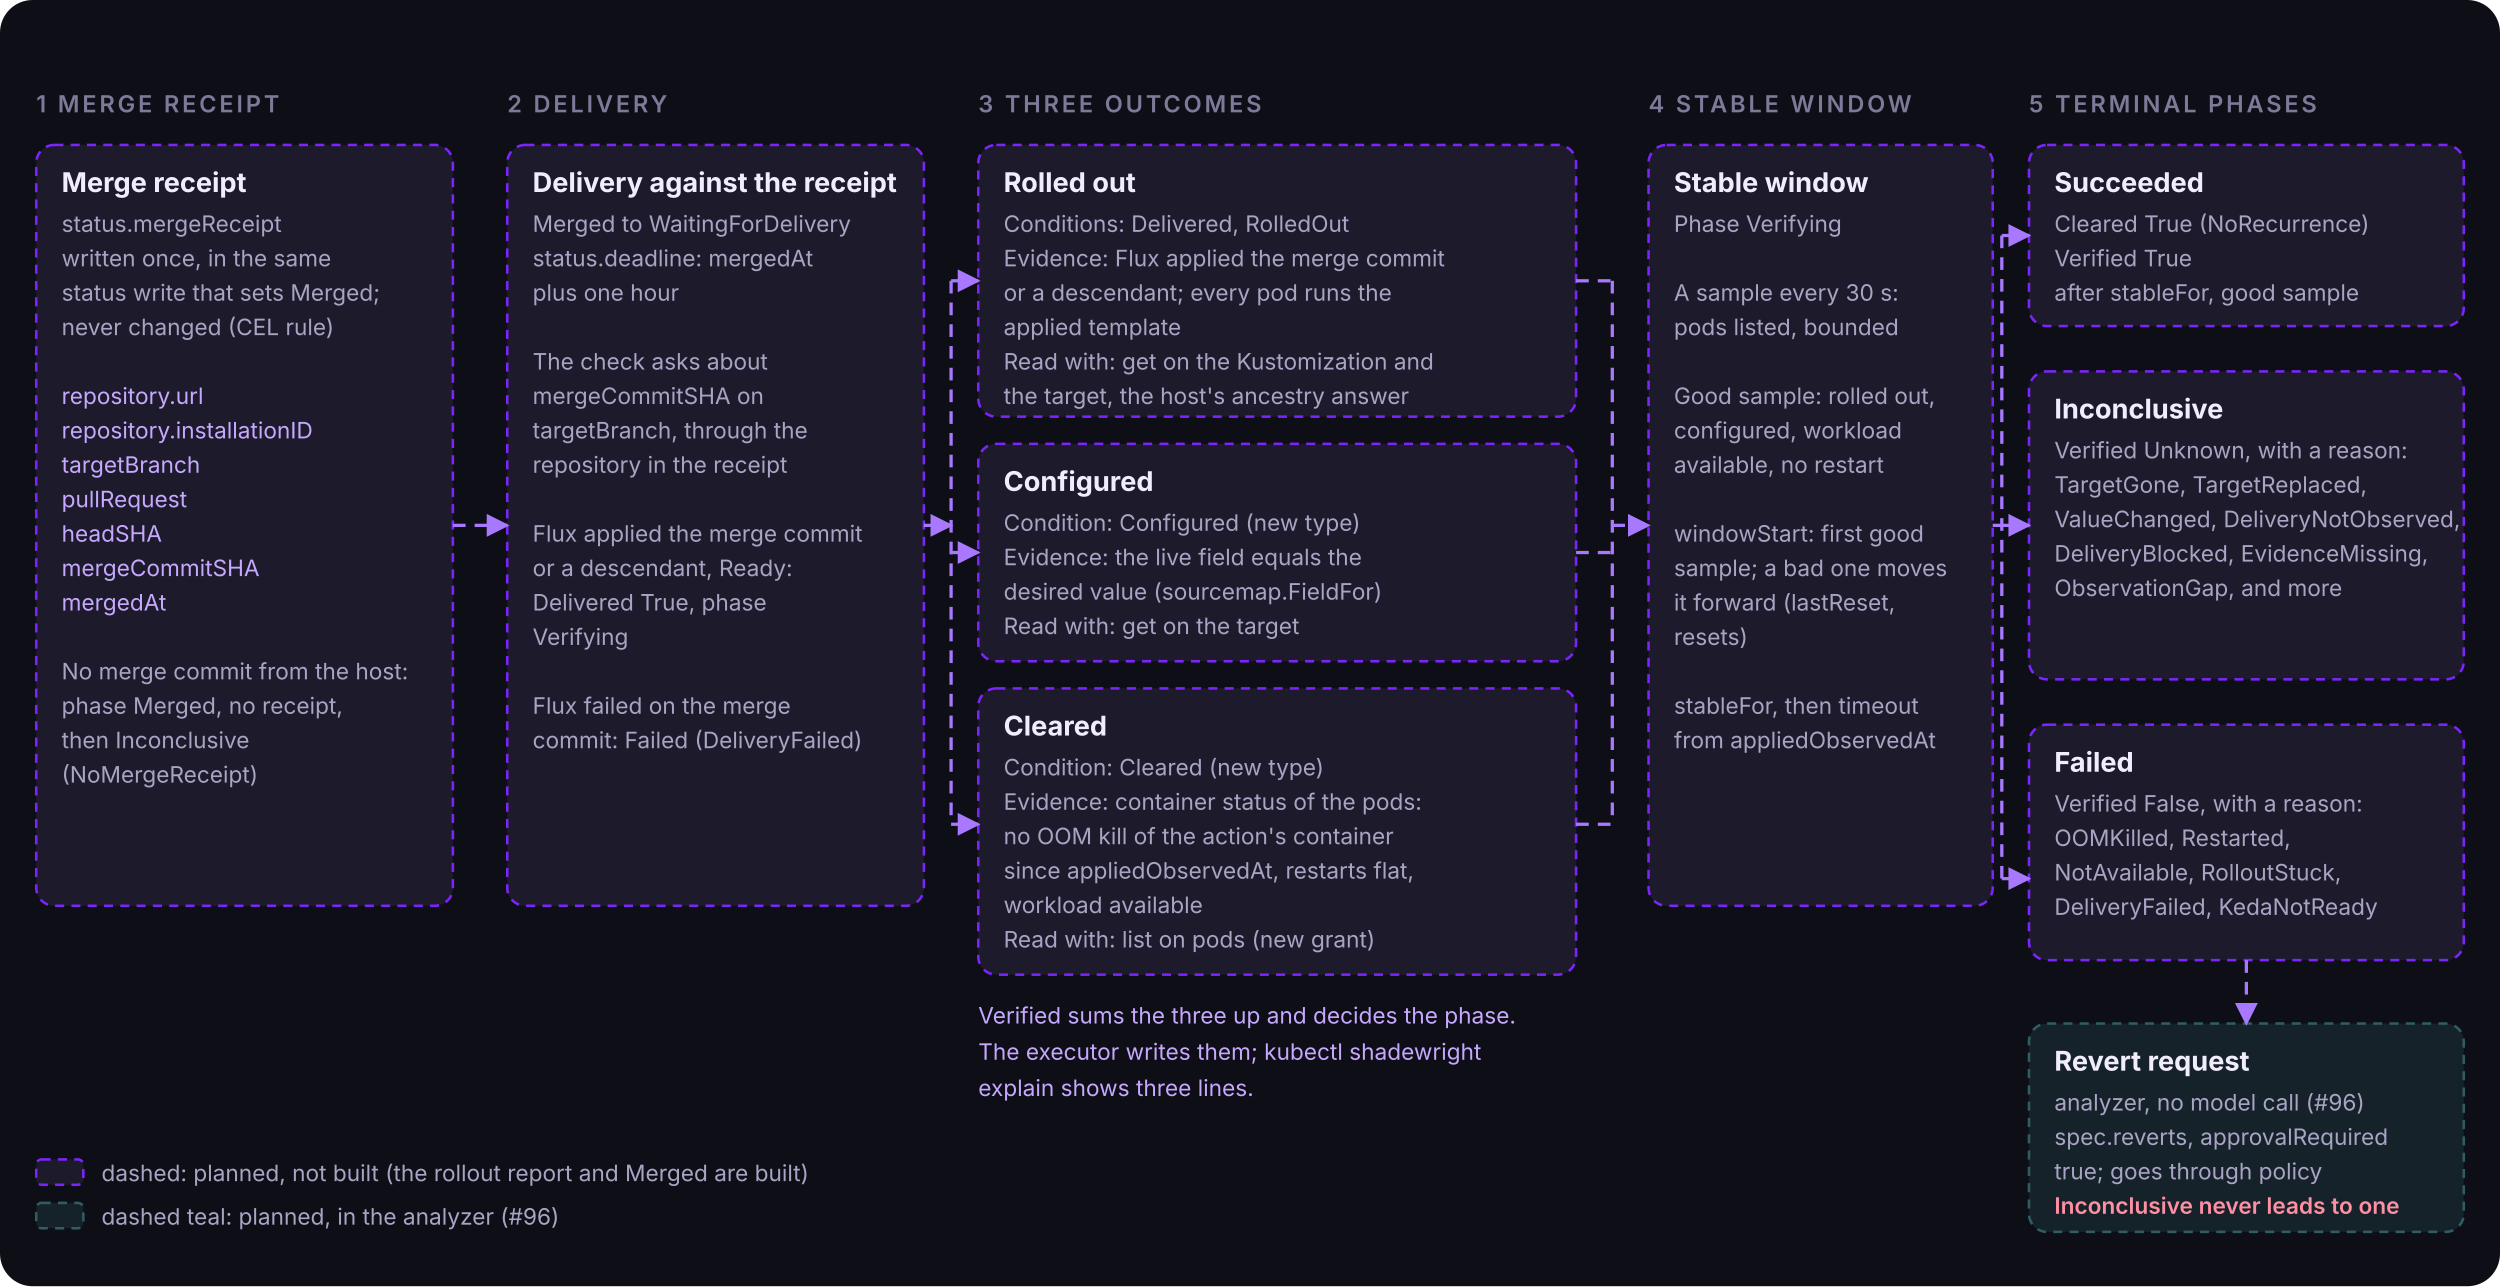
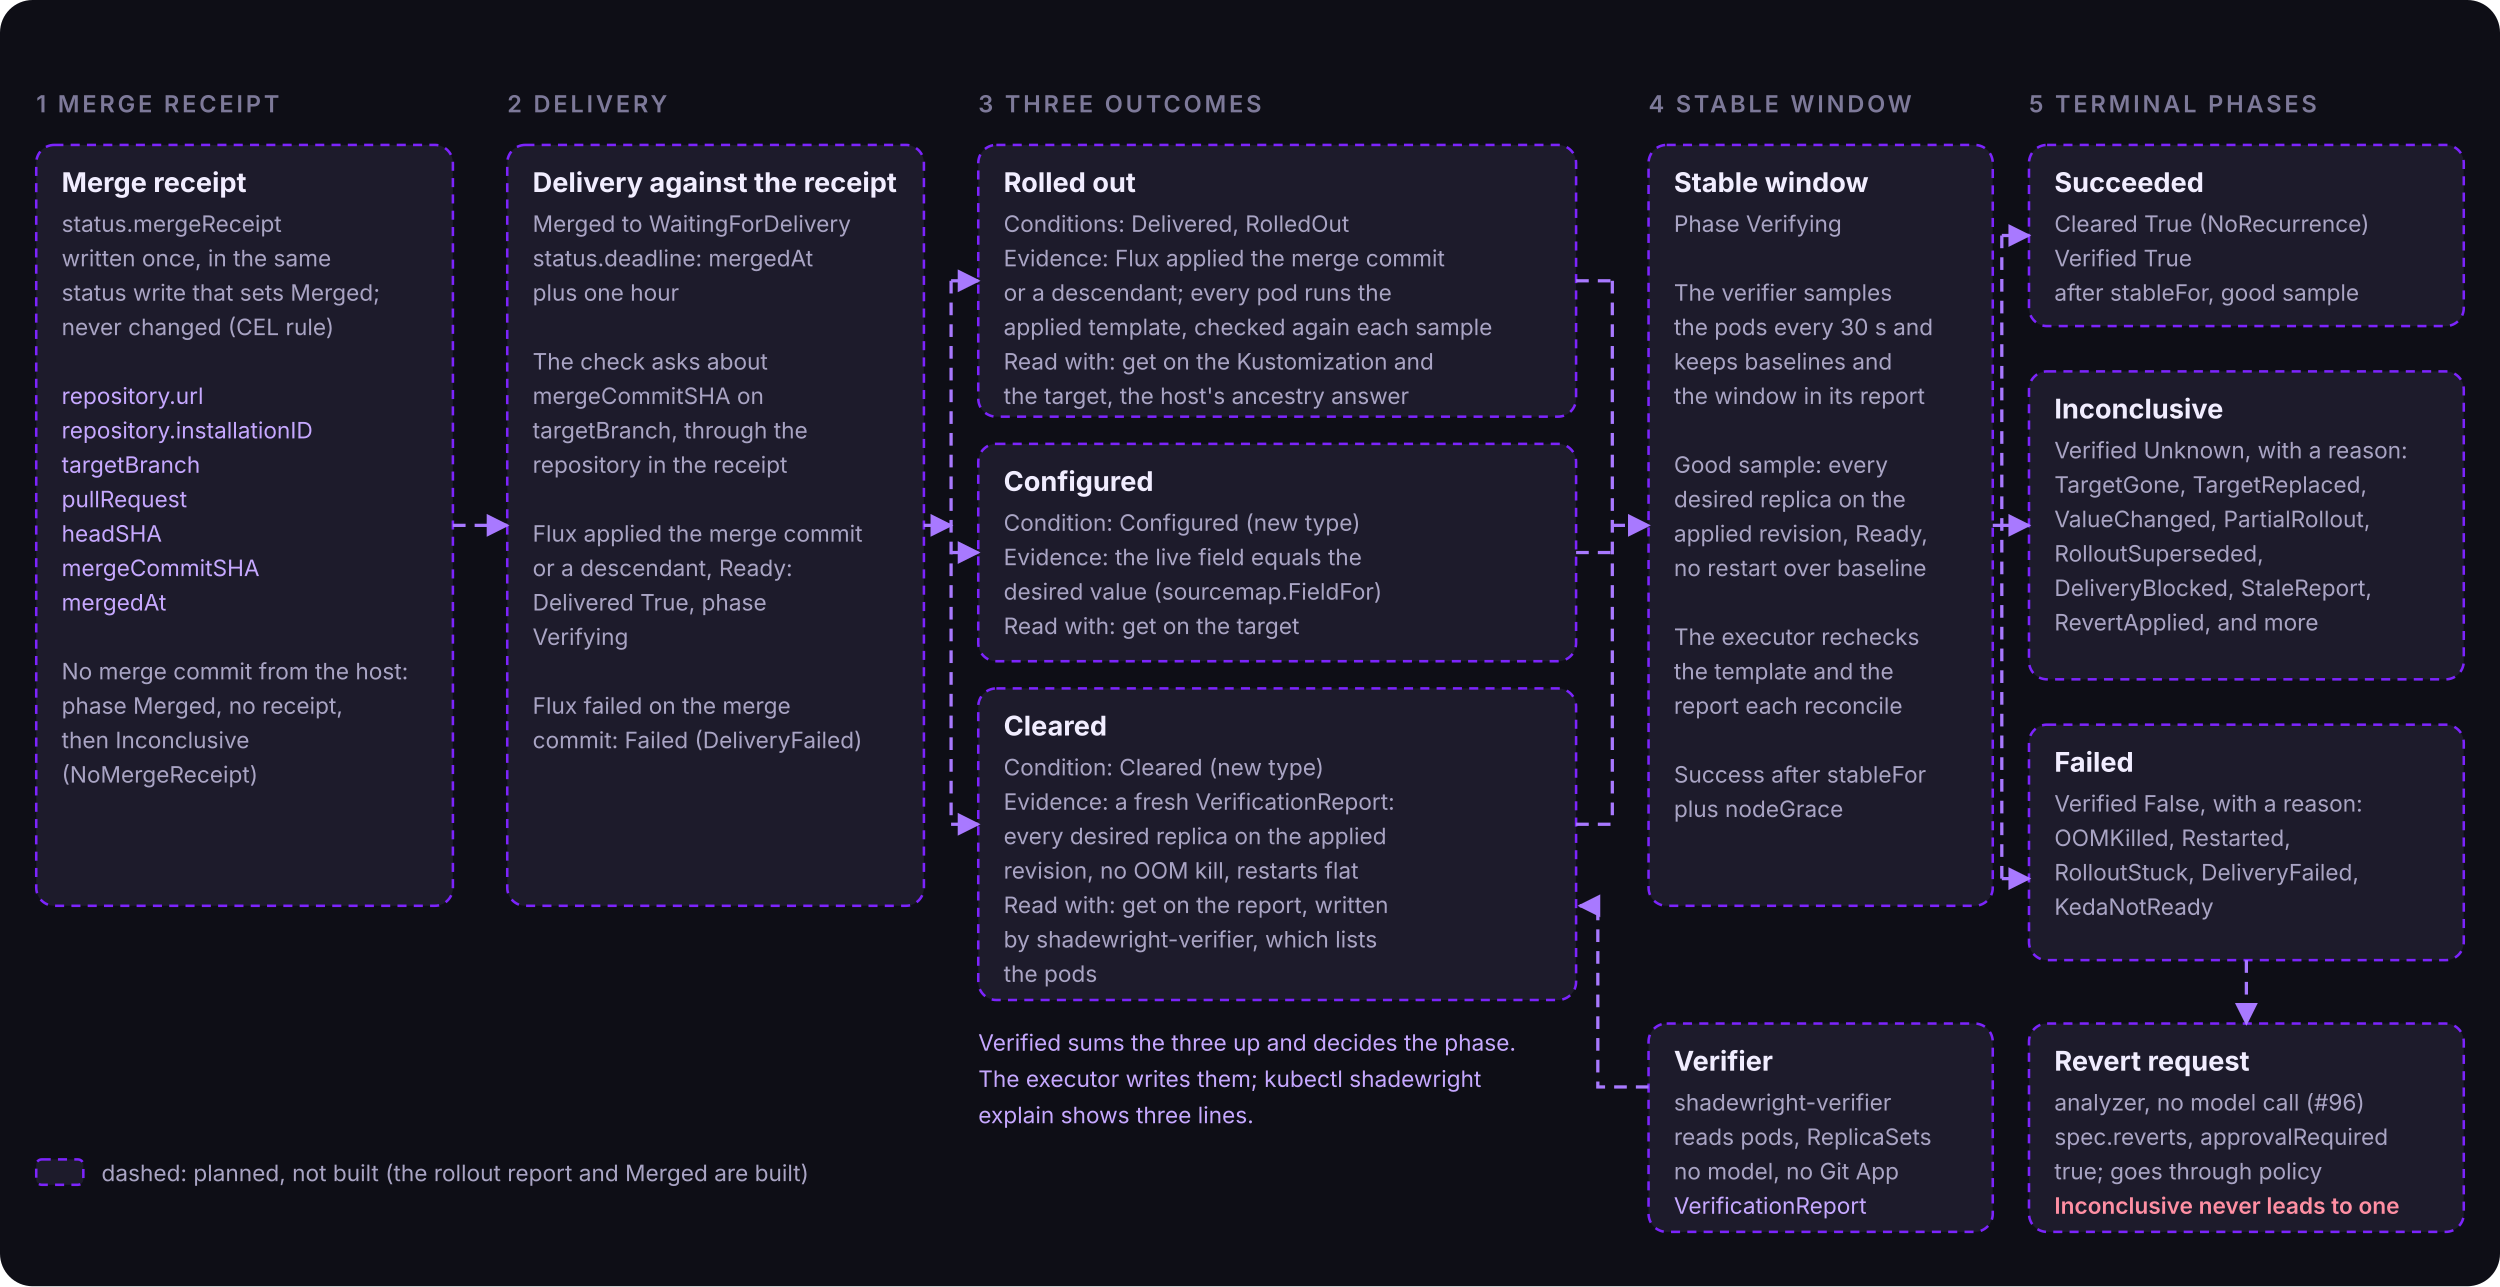
<svg xmlns="http://www.w3.org/2000/svg" viewBox="0 0 1380 710" role="img" aria-labelledby="t d" font-family="Inter, 'Segoe UI', system-ui, -apple-system, sans-serif">
  <defs>
    <marker id="a" viewBox="0 0 10 10" refX="9" refY="5" markerWidth="7" markerHeight="7" orient="auto-start-reverse">
      <path d="M0 0 10 5 0 10z" fill="#a879ff" />
    </marker>
    <style>
.pl{fill:#1d1b2b;stroke:#7c24fc;stroke-width:1.4;stroke-dasharray:5 4}
- .ple{fill:#16222a;stroke:#2f5d63;stroke-width:1.4;stroke-dasharray:5 4}
.lanet{fill:#7d7999;font-size:13px;font-weight:600;letter-spacing:.12em}
.h{fill:#f1edff;font-size:15px;font-weight:650}
.s{fill:#a9a4c4;font-size:12.5px}
.lbl{fill:#c6a8ff;font-size:12.5px}
.no{fill:#ff8fa3;font-size:12.5px;font-weight:600}
.f{stroke:#a879ff;stroke-width:1.8;fill:none;stroke-dasharray:7 5}
</style>
  </defs>
  <rect width="1380" height="710" rx="18" fill="#0e0e16" />
  <text class="lanet" x="20" y="62">1  MERGE RECEIPT</text>
  <text class="lanet" x="280" y="62">2  DELIVERY</text>
  <text class="lanet" x="540" y="62">3  THREE OUTCOMES</text>
  <text class="lanet" x="910" y="62">4  STABLE WINDOW</text>
  <text class="lanet" x="1120" y="62">5  TERMINAL PHASES</text>
  <rect class="pl" x="20" y="80" width="230" height="420" rx="10" />
  <text class="h" x="34" y="106">Merge receipt</text>
  <text class="s" x="34" y="128">status.mergeReceipt</text>
  <text class="s" x="34" y="147">written once, in the same</text>
  <text class="s" x="34" y="166">status write that sets Merged;</text>
  <text class="s" x="34" y="185">never changed (CEL rule)</text>
  <text class="s" x="34" y="204" />
  <text class="lbl" x="34" y="223">repository.url</text>
  <text class="lbl" x="34" y="242">repository.installationID</text>
  <text class="lbl" x="34" y="261">targetBranch</text>
  <text class="lbl" x="34" y="280">pullRequest</text>
  <text class="lbl" x="34" y="299">headSHA</text>
  <text class="lbl" x="34" y="318">mergeCommitSHA</text>
  <text class="lbl" x="34" y="337">mergedAt</text>
  <text class="s" x="34" y="356" />
  <text class="s" x="34" y="375">No merge commit from the host:</text>
  <text class="s" x="34" y="394">phase Merged, no receipt,</text>
  <text class="s" x="34" y="413">then Inconclusive</text>
  <text class="s" x="34" y="432">(NoMergeReceipt)</text>
  <rect class="pl" x="280" y="80" width="230" height="420" rx="10" />
  <text class="h" x="294" y="106">Delivery against the receipt</text>
  <text class="s" x="294" y="128">Merged to WaitingForDelivery</text>
  <text class="s" x="294" y="147">status.deadline: mergedAt</text>
  <text class="s" x="294" y="166">plus one hour</text>
  <text class="s" x="294" y="185" />
  <text class="s" x="294" y="204">The check asks about</text>
  <text class="s" x="294" y="223">mergeCommitSHA on</text>
  <text class="s" x="294" y="242">targetBranch, through the</text>
  <text class="s" x="294" y="261">repository in the receipt</text>
  <text class="s" x="294" y="280" />
  <text class="s" x="294" y="299">Flux applied the merge commit</text>
  <text class="s" x="294" y="318">or a descendant, Ready:</text>
  <text class="s" x="294" y="337">Delivered True, phase</text>
  <text class="s" x="294" y="356">Verifying</text>
  <text class="s" x="294" y="375" />
  <text class="s" x="294" y="394">Flux failed on the merge</text>
  <text class="s" x="294" y="413">commit: Failed (DeliveryFailed)</text>
  <rect class="pl" x="540" y="80" width="330" height="150" rx="10" />
  <text class="h" x="554" y="106">Rolled out</text>
  <text class="s" x="554" y="128">Conditions: Delivered, RolledOut</text>
  <text class="s" x="554" y="147">Evidence: Flux applied the merge commit</text>
  <text class="s" x="554" y="166">or a descendant; every pod runs the</text>
-   <text class="s" x="554" y="185">applied template</text>
+   <text class="s" x="554" y="185">applied template, checked again each sample</text>
  <text class="s" x="554" y="204">Read with: get on the Kustomization and</text>
  <text class="s" x="554" y="223">the target, the host's ancestry answer</text>
  <rect class="pl" x="540" y="245" width="330" height="120" rx="10" />
  <text class="h" x="554" y="271">Configured</text>
  <text class="s" x="554" y="293">Condition: Configured (new type)</text>
  <text class="s" x="554" y="312">Evidence: the live field equals the</text>
  <text class="s" x="554" y="331">desired value (sourcemap.FieldFor)</text>
  <text class="s" x="554" y="350">Read with: get on the target</text>
-   <rect class="pl" x="540" y="380" width="330" height="158" rx="10" />
+   <rect class="pl" x="540" y="380" width="330" height="172" rx="10" />
  <text class="h" x="554" y="406">Cleared</text>
  <text class="s" x="554" y="428">Condition: Cleared (new type)</text>
-   <text class="s" x="554" y="447">Evidence: container status of the pods:</text>
-   <text class="s" x="554" y="466">no OOM kill of the action's container</text>
-   <text class="s" x="554" y="485">since appliedObservedAt, restarts flat,</text>
-   <text class="s" x="554" y="504">workload available</text>
-   <text class="s" x="554" y="523">Read with: list on pods (new grant)</text>
-   <text class="lbl" x="540" y="565">Verified sums the three up and decides the phase.</text>
-   <text class="lbl" x="540" y="585">The executor writes them; kubectl shadewright</text>
-   <text class="lbl" x="540" y="605">explain shows three lines.</text>
+   <text class="s" x="554" y="447">Evidence: a fresh VerificationReport:</text>
+   <text class="s" x="554" y="466">every desired replica on the applied</text>
+   <text class="s" x="554" y="485">revision, no OOM kill, restarts flat</text>
+   <text class="s" x="554" y="504">Read with: get on the report, written</text>
+   <text class="s" x="554" y="523">by shadewright-verifier, which lists</text>
+   <text class="s" x="554" y="542">the pods</text>
+   <text class="lbl" x="540" y="580">Verified sums the three up and decides the phase.</text>
+   <text class="lbl" x="540" y="600">The executor writes them; kubectl shadewright</text>
+   <text class="lbl" x="540" y="620">explain shows three lines.</text>
  <rect class="pl" x="910" y="80" width="190" height="420" rx="10" />
  <text class="h" x="924" y="106">Stable window</text>
  <text class="s" x="924" y="128">Phase Verifying</text>
  <text class="s" x="924" y="147" />
-   <text class="s" x="924" y="166">A sample every 30 s:</text>
-   <text class="s" x="924" y="185">pods listed, bounded</text>
-   <text class="s" x="924" y="204" />
-   <text class="s" x="924" y="223">Good sample: rolled out,</text>
-   <text class="s" x="924" y="242">configured, workload</text>
-   <text class="s" x="924" y="261">available, no restart</text>
-   <text class="s" x="924" y="280" />
-   <text class="s" x="924" y="299">windowStart: first good</text>
-   <text class="s" x="924" y="318">sample; a bad one moves</text>
-   <text class="s" x="924" y="337">it forward (lastReset,</text>
-   <text class="s" x="924" y="356">resets)</text>
-   <text class="s" x="924" y="375" />
-   <text class="s" x="924" y="394">stableFor, then timeout</text>
-   <text class="s" x="924" y="413">from appliedObservedAt</text>
+   <text class="s" x="924" y="166">The verifier samples</text>
+   <text class="s" x="924" y="185">the pods every 30 s and</text>
+   <text class="s" x="924" y="204">keeps baselines and</text>
+   <text class="s" x="924" y="223">the window in its report</text>
+   <text class="s" x="924" y="242" />
+   <text class="s" x="924" y="261">Good sample: every</text>
+   <text class="s" x="924" y="280">desired replica on the</text>
+   <text class="s" x="924" y="299">applied revision, Ready,</text>
+   <text class="s" x="924" y="318">no restart over baseline</text>
+   <text class="s" x="924" y="337" />
+   <text class="s" x="924" y="356">The executor rechecks</text>
+   <text class="s" x="924" y="375">the template and the</text>
+   <text class="s" x="924" y="394">report each reconcile</text>
+   <text class="s" x="924" y="413" />
+   <text class="s" x="924" y="432">Success after stableFor</text>
+   <text class="s" x="924" y="451">plus nodeGrace</text>
  <rect class="pl" x="1120" y="80" width="240" height="100" rx="10" />
  <text class="h" x="1134" y="106">Succeeded</text>
  <text class="s" x="1134" y="128">Cleared True (NoRecurrence)</text>
  <text class="s" x="1134" y="147">Verified True</text>
  <text class="s" x="1134" y="166">after stableFor, good sample</text>
  <rect class="pl" x="1120" y="205" width="240" height="170" rx="10" />
  <text class="h" x="1134" y="231">Inconclusive</text>
  <text class="s" x="1134" y="253">Verified Unknown, with a reason:</text>
  <text class="s" x="1134" y="272">TargetGone, TargetReplaced,</text>
-   <text class="s" x="1134" y="291">ValueChanged, DeliveryNotObserved,</text>
-   <text class="s" x="1134" y="310">DeliveryBlocked, EvidenceMissing,</text>
-   <text class="s" x="1134" y="329">ObservationGap, and more</text>
+   <text class="s" x="1134" y="291">ValueChanged, PartialRollout,</text>
+   <text class="s" x="1134" y="310">RolloutSuperseded,</text>
+   <text class="s" x="1134" y="329">DeliveryBlocked, StaleReport,</text>
+   <text class="s" x="1134" y="348">RevertApplied, and more</text>
  <rect class="pl" x="1120" y="400" width="240" height="130" rx="10" />
  <text class="h" x="1134" y="426">Failed</text>
  <text class="s" x="1134" y="448">Verified False, with a reason:</text>
  <text class="s" x="1134" y="467">OOMKilled, Restarted,</text>
-   <text class="s" x="1134" y="486">NotAvailable, RolloutStuck,</text>
-   <text class="s" x="1134" y="505">DeliveryFailed, KedaNotReady</text>
-   <rect class="ple" x="1120" y="565" width="240" height="115" rx="10" />
+   <text class="s" x="1134" y="486">RolloutStuck, DeliveryFailed,</text>
+   <text class="s" x="1134" y="505">KedaNotReady</text>
+   <rect class="pl" x="1120" y="565" width="240" height="115" rx="10" />
  <text class="h" x="1134" y="591">Revert request</text>
  <text class="s" x="1134" y="613">analyzer, no model call (#96)</text>
  <text class="s" x="1134" y="632">spec.reverts, approvalRequired</text>
  <text class="s" x="1134" y="651">true; goes through policy</text>
  <text class="no" x="1134" y="670">Inconclusive never leads to one</text>
  <path class="f" d="M250 290H280" marker-end="url(#a)" />
  <path class="f" d="M510 290H525" marker-end="url(#a)" />
  <path class="f" d="M525 155V455" />
  <path class="f" d="M525 155H540" marker-end="url(#a)" />
  <path class="f" d="M525 305H540" marker-end="url(#a)" />
  <path class="f" d="M525 455H540" marker-end="url(#a)" />
  <path class="f" d="M870 155H890M870 305H890M870 455H890" />
  <path class="f" d="M890 155V455" />
  <path class="f" d="M890 290H910" marker-end="url(#a)" />
  <path class="f" d="M1100 290H1105" />
  <path class="f" d="M1105 130V485" />
  <path class="f" d="M1105 130H1120" marker-end="url(#a)" />
  <path class="f" d="M1105 290H1120" marker-end="url(#a)" />
  <path class="f" d="M1105 485H1120" marker-end="url(#a)" />
  <path class="f" d="M1240 530V565" marker-end="url(#a)" />
-   <text class="lbl" x="1120" y="195" style="display:none" />
+   <rect class="pl" x="910" y="565" width="190" height="115" rx="10" />
+   <text class="h" x="924" y="591">Verifier</text>
+   <text class="s" x="924" y="613">shadewright-verifier</text>
+   <text class="s" x="924" y="632">reads pods, ReplicaSets</text>
+   <text class="s" x="924" y="651">no model, no Git App</text>
+   <text class="lbl" x="924" y="670">VerificationReport</text>
+   <path class="f" d="M910 600H882V500H872" marker-end="url(#a)" />
  <rect class="pl" x="20" y="640" width="26" height="14" rx="3" />
  <text class="s" x="56" y="652">dashed: planned, not built (the rollout report and Merged are built)</text>
-   <rect class="ple" x="20" y="664" width="26" height="14" rx="3" />
-   <text class="s" x="56" y="676">dashed teal: planned, in the analyzer (#96)</text>
</svg>
